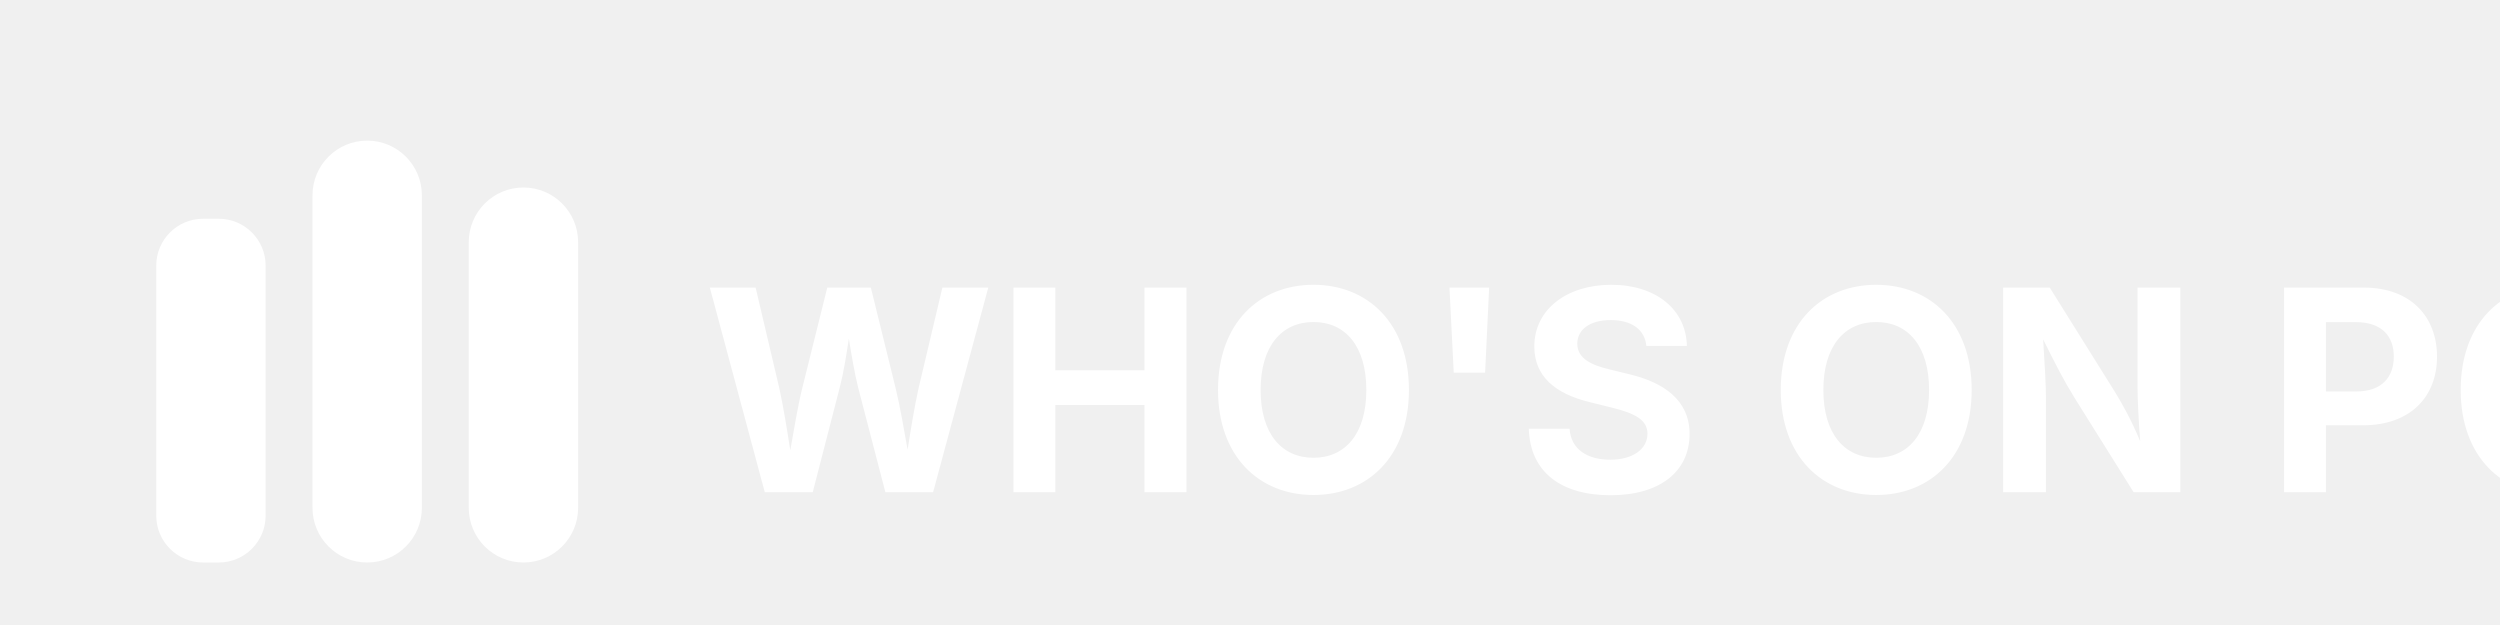
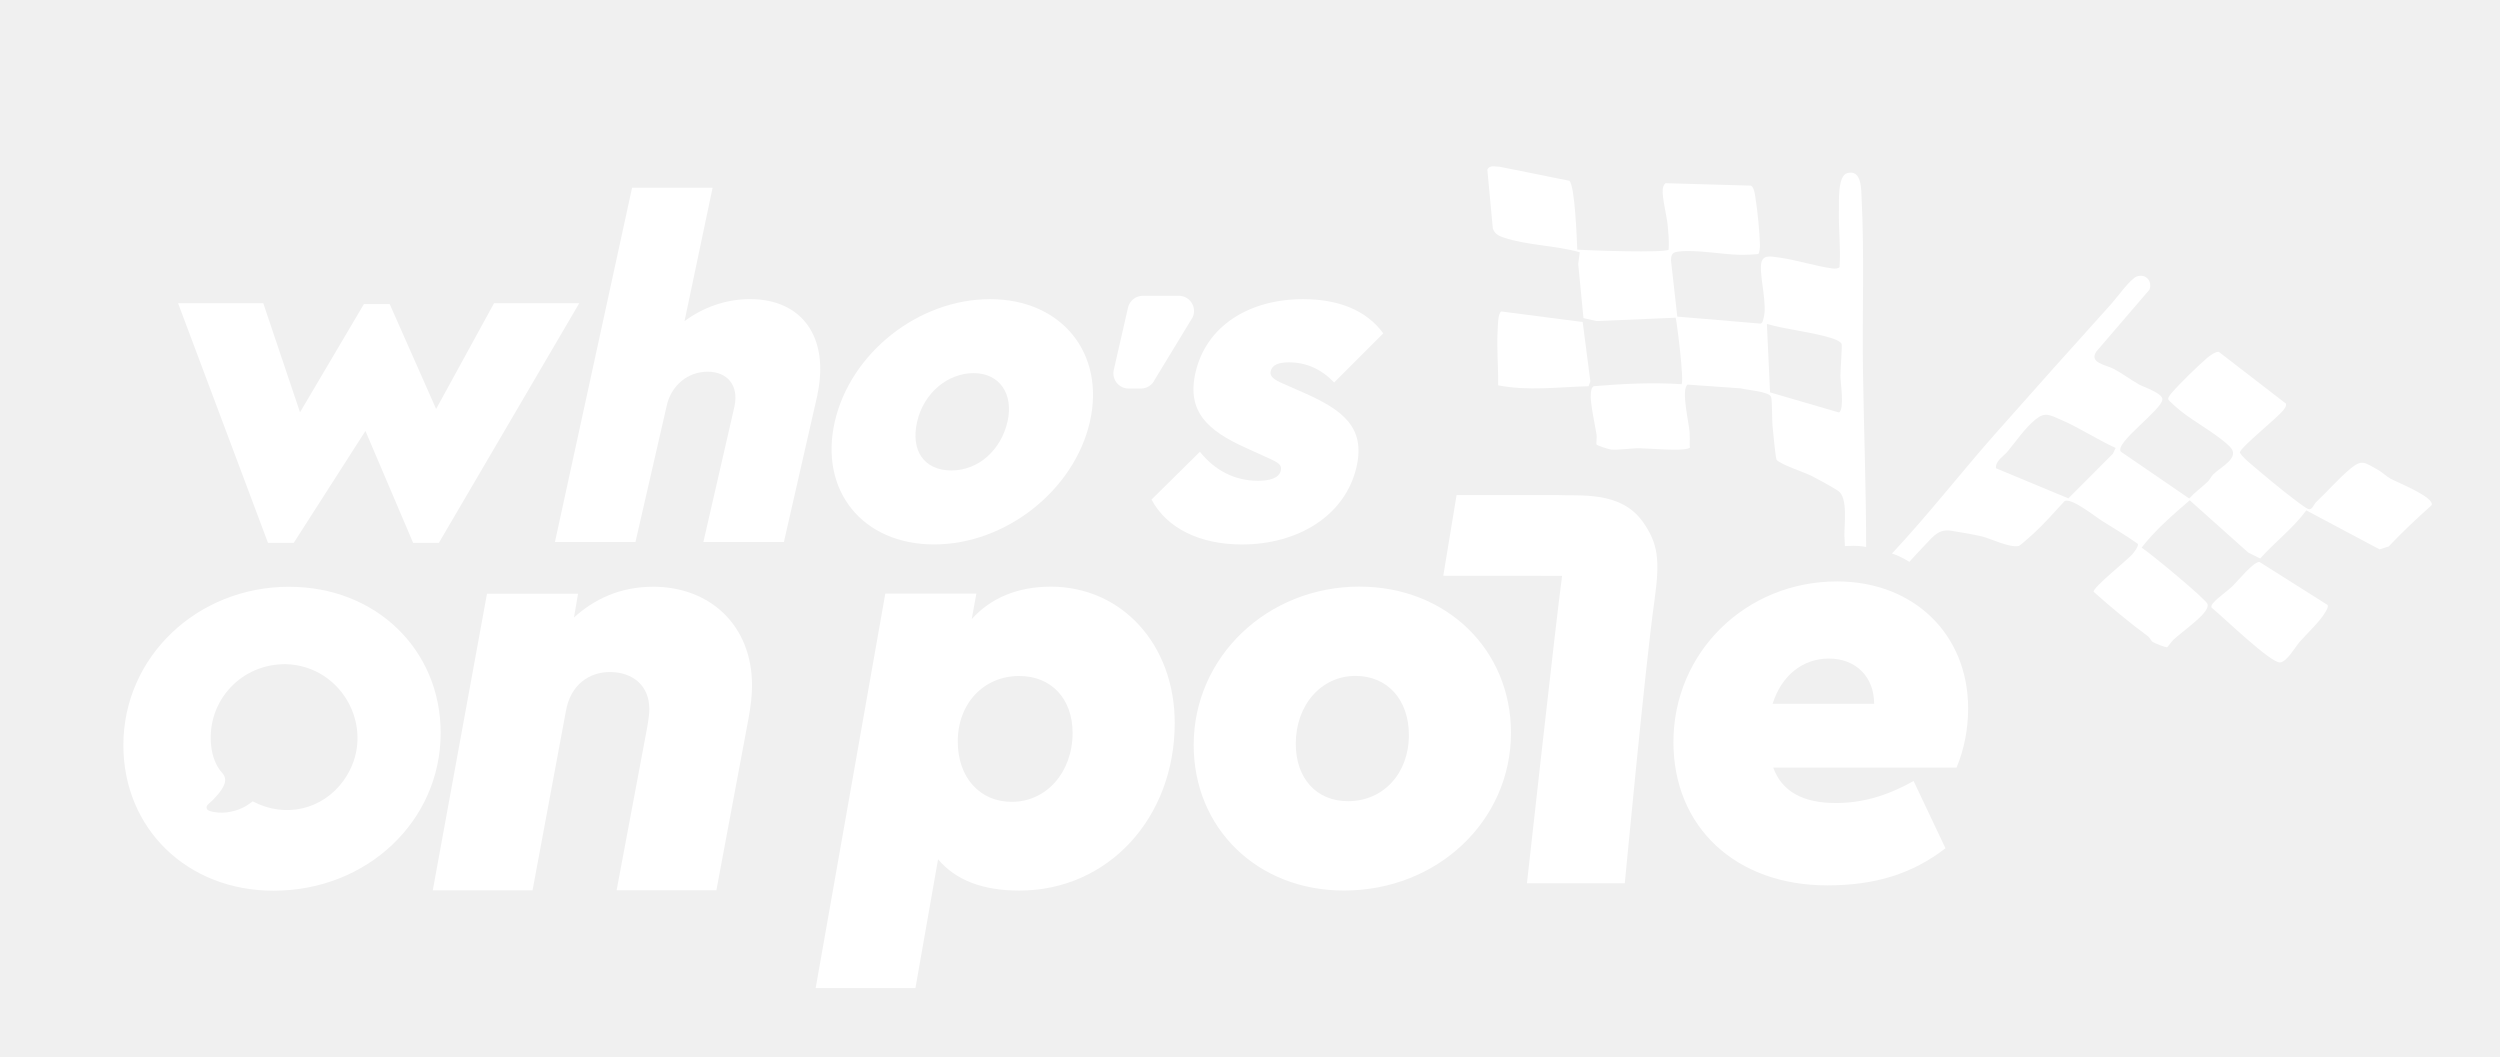
- <svg xmlns="http://www.w3.org/2000/svg" viewBox="0 0 320 80" role="img" aria-label="Who's on Pole logo white">
+ <svg xmlns="http://www.w3.org/2000/svg" id="_x31_080_x__x_1080_px_Logo_Set_1" version="1.1" viewBox="0 0 614.4 259.64">
  <defs>
    <style>
-       .text { fill: #ffffff; font-family: 'Inter', 'Helvetica Neue', Arial, sans-serif; font-weight: 700; font-size: 36px; }
-       .accent { fill: #ffffff; }
+       .st0 {
+         fill: #fff;
+       }
    </style>
  </defs>
-   <rect width="320" height="80" fill="none" />
-   <g transform="translate(20,18)">
-     <rect class="accent" x="0" y="10" width="14" height="44" rx="6" />
-     <rect class="accent" x="20" y="0" width="14" height="54" rx="7" />
-     <rect class="accent" x="40" y="6" width="14" height="48" rx="7" />
-     <text class="text" x="70" y="45">WHO'S ON POLE</text>
+   <g id="Text3" data-name="Text">
+     <path class="st0" d="M160.45,144.2c-8.13,0-14.54,3.14-19.39,7.56l1-5.84h-22.38l-13.32,72.88h24.52l8.18-43.95c1.14-6.7,5.85-9.69,10.83-9.69,5.56,0,9.69,3.28,9.69,9.12,0,1-.14,2.28-.57,4.7l-7.47,39.81h24.52l7.9-42.24c.57-3.14.86-5.7.86-8.13,0-14.54-10.12-24.23-24.38-24.23Z" />
+     <path class="st0" d="M258.2,144.18c-7.98,0-14.68,2.71-19.39,7.98l1.14-6.27h-22.38l-17.11,96.93h24.52l5.56-31.65c4.28,5.13,10.98,7.7,19.96,7.7,21.81,0,38.2-17.82,38.2-41.2,0-19.24-12.97-33.5-30.51-33.5ZM248.64,197.06c-7.84,0-13.26-5.99-13.26-14.82,0-9.41,6.42-16.11,15.11-16.11,7.84,0,13.11,5.56,13.11,13.97,0,9.69-6.41,16.96-14.97,16.96Z" />
+     <path class="st0" d="M334.13,144.16c-22.66,0-40.77,17.25-40.77,38.92,0,20.53,15.68,35.78,36.92,35.78,22.95,0,41.06-17.11,41.06-38.77,0-20.53-15.97-35.92-37.21-35.92ZM331.28,196.9c-7.7,0-12.83-5.56-12.83-14.11,0-9.55,6.27-16.68,14.68-16.68,7.84,0,13.12,5.84,13.12,14.54,0,9.41-6.27,16.25-14.97,16.25Z" />
+     <path class="st0" d="M451.46,142.89c-22.38,0-40.2,17.39-40.2,39.49,0,20.95,15.4,35.21,37.78,35.21,11.83,0,20.95-2.85,29.08-9.12l-7.84-16.54c-6.56,3.71-12.69,5.42-19.1,5.42-8.13,0-13.26-2.85-15.39-8.7h45.05c1.85-4.42,2.85-9.41,2.85-14.54,0-18.25-13.4-31.22-32.22-31.22ZM435.64,172.97c2.14-6.84,7.27-11.12,13.83-11.12s11.12,4.42,11.12,11.12h-24.95Z" />
+     <path class="st0" d="M399.32,217.07h-24.06c.07-.46,7.14-64.61,8.64-75.55l-29.2-.02,3.27-19.84h24.43c5.76.31,15.98-1.18,21.47,6.76,3.57,5.18,4.16,9.02,2.72,19.23-2.31,16.43-7.21,68.94-7.28,69.41ZM379.61,145.82h0Z" />
+     <path class="st0" d="M71.09,144.2c-22.66,0-40.77,17.25-40.77,38.92,0,20.53,15.68,35.78,36.92,35.78,22.95,0,41.06-17.11,41.06-38.77,0-20.53-15.97-35.92-37.21-35.92ZM84.46,191.8c-5.2,7.23-14.42,9.34-22.35,5.14-.52.34-1,.75-1.53,1.07-2.27,1.37-5.34,2.05-7.95,1.56-.57-.11-1.7-.27-1.84-.93-.1-.47.09-.7.4-1.01.32-.32.73-.63,1.05-.96,3.95-4,3.43-5.57,2.2-6.92-.73-.8-2.02-2.77-2.46-5.8-1.57-10.81,6.5-20.33,17.36-20.71l.79-.02c14.4.3,22.85,16.72,14.32,28.58Z" />
+     <g id="YyFA8I.tif">
+       <g>
+         <path class="st0" d="M453.3,131.9c.02.71.06,1.48.1,2.3,1.48-.06,2.97-.13,4.47.1.25.04.5.09.75.13,0-14.28-.55-28.7-.77-43-.22-14.05.37-28.69-.34-42.66-.11-2.12.09-7.18-3.5-6.23-2.42.64-2.03,6.88-2.08,9.07-.11,4.66.48,9.35.16,14.01-.23.41-1.22.43-1.65.37-4.14-.55-8.98-2.11-13.26-2.71-2.29-.32-4.26-.79-4.41,2.02-.18,3.57,1.62,9.74.62,12.97-.14.45-.19,1.14-.73,1.26l-20.45-1.72-1.55-13.84c.06-1.82.57-2.01,2.21-2.18,4.05-.44,10.33.73,14.62.83.68.02,4.54-.03,4.73-.28.24-.71.32-1.54.3-2.28-.06-2.93-.59-8.24-1.06-11.17-.14-.91-.33-2.89-1.16-3.27l-20.98-.6c-.5.42-.64.99-.69,1.61-.17,1.93.98,6.36,1.2,8.59.19,1.95.4,4.22.26,6.12-.68.87-19.92.22-22.46,0-.1-2.47-.58-15.92-1.97-16.92l-17.04-3.43c-1.14-.01-2.53-.52-3.09.71l1.34,14.39c.36,1.3,1.42,1.88,2.66,2.29,5.98,1.98,12.69,1.9,18.71,3.62l-.38,2.85,1.29,13.33,3.21.72,19.46-.82c.42,1.94,2.12,15.87,1.42,16.34-7.2-.48-14.42-.1-21.58.49-.65.5-.62,1.19-.7,1.9-.23,2.05,1.05,7.67,1.42,10.06.09.58-.13,2.23-.02,2.37.24.3,2.96,1.17,3.58,1.24,1.55.19,5.19-.35,6.95-.32,2.61.05,9.99.74,11.99.06.71-.24.36-.34.38-.78.03-.97.03-2.2-.02-3.16-.12-2.22-2.18-10.57-.5-11.76l13.04.92c1.48.42,6.96.75,7.48,2.1.29.77.22,5.71.35,7.08.11,1.14.75,8.02,1,8.36.83,1.14,6.87,3.1,8.6,3.98,1.64.83,5.05,2.69,6.51,3.66,2.52,1.67,1.48,8.41,1.56,11.26ZM451.98,101.38l-16.97-4.95-.78-16.81c4.93,1.39,10.93,1.96,15.72,3.43.76.23,2.32.77,2.65,1.47.17.36-.31,6.59-.3,7.85.02,1.74,1.03,8.1-.32,9Z" />
+         <path class="st0" d="M587.62,117.72c-1.06-.57-2.09-1.63-3.28-2.29-3.27-1.81-3.87-2.62-6.79-.18-2.69,2.24-5.72,5.68-8.35,8.16-.65.62-.94,2.09-1.98,1.67-.52-.21-2.22-1.46-2.8-1.9-3.63-2.72-7.97-6.34-11.43-9.31-.84-.72-1.99-1.71-2.52-2.65.06-1.27,9.27-8.53,10.73-10.48.36-.48.73-.9.59-1.55l-16.48-12.71c-.7-.17-2.27.95-2.87,1.47-2.13,1.82-6.76,6.32-8.55,8.41-.4.47-1.02,1.12-1.04,1.74,0,.33,2.88,2.75,3.44,3.18,3.35,2.62,8.93,5.65,11.75,8.53,2.59,2.64-2.13,4.84-4.1,6.76-.55.54-.83,1.29-1.38,1.82-1.45,1.38-3.18,2.62-4.54,4.12l-16.81-11.52c-1.57-2.16,10.16-10.3,10.22-12.86.03-1.53-4.72-3.04-5.82-3.68-2.09-1.2-3.99-2.65-6.18-3.81-1.85-.98-6.1-1.43-4.24-4.24l13.06-15.21c.76-2.03-.82-3.98-3.05-3.27-1.59.51-4.95,5.23-6.29,6.72-9.57,10.6-19.16,21.35-28.55,31.96-8.32,9.41-16.72,20.2-25.39,29.43.21.08.44.14.65.22,1.29.5,2.49,1.12,3.62,1.83,1.45-1.6,2.87-3.12,4.11-4.42,1.83-1.91,3.16-3.71,6.2-3.22,1.99.32,5.57.92,7.44,1.37,2.38.57,6.89,2.9,9.21,2.35.22-.05,2.93-2.45,3.44-2.92,2.72-2.49,5.25-5.37,7.74-8.08,1.66-.93,7.53,3.79,9.04,4.74,2.99,1.89,6.04,3.67,8.94,5.73.38.48-.98,2.22-1.34,2.62-1.21,1.37-9.71,8.16-9.5,9.18,4.29,3.82,8.73,7.54,13.39,10.96.48.35.69,1.08,1.14,1.37.52.35,3.15,1.39,3.54,1.3.16-.03,1.13-1.45,1.54-1.83,1.86-1.71,6.52-5.09,7.7-6.83.43-.63.82-1.06.71-1.9-.14-1.04-14.11-12.58-16.22-13.92,3.35-4.32,7.68-8.07,11.83-11.63l14.37,12.84,2.95,1.47c3.62-4.07,8.17-7.5,11.32-11.83l18.01,9.58,2.25-.71c3.29-3.49,6.91-6.89,10.56-10.16.71-1.94-8.34-5.55-9.99-6.44ZM519.23,111.55l-10.91,10.93-17.81-7.41c-.06-1.93,1.87-2.89,2.9-4.14,2.12-2.57,4.23-5.72,6.87-7.87,2.33-1.89,3.51-1.06,6.17.08,4.38,1.87,9.09,4.95,13.5,6.95l-.72,1.46Z" />
+         <path class="st0" d="M368.19,94.71c.06-4.51-.4-9.15-.12-13.65.07-1.13.02-3.91.88-4.52l20.01,2.6,1.89,14.6-.44,1.18c-7.4.19-14.87,1.22-22.22-.22Z" />
+         <path class="st0" d="M555.3,138.11l16.75,10.58c.17.59-.25,1.17-.52,1.66-1.25,2.28-4.65,5.43-6.43,7.47-1.01,1.16-3.04,4.8-4.73,4.98-2.29.24-14.37-11.5-16.86-13.48-.17-.5.15-.82.44-1.17.94-1.15,3.62-3.02,4.79-4.17s5.12-6.01,6.56-5.87Z" />
+       </g>
+     </g>
+     <path class="st0" d="M142.36,74.51l-34.5,58.9h-6.33l-11.72-27.5-17.62,27.5h-6.33l-22.1-58.9h20.94l9.03,26.81,15.71-26.6h6.33l11.41,25.79,14.24-26h20.94Z" />
+     <path class="st0" d="M200.91,96.98l-8.26,36.23h-19.79l7.65-33.35c1.09-5.18-1.77-8.51-6.61-8.51s-8.99,3.34-10.08,8.51l-7.65,33.35h-19.79l18.96-87.08h19.79l-6.9,32.79c4.5-3.34,10.11-5.41,16.09-5.41,12.77,0,19.55,9.32,16.57,23.47Z" />
+     <path class="st0" d="M205.15,103.66c3.86-16.91,20.56-30.14,38.17-30.14s28.36,13.35,24.53,30.14-20.68,30.14-38.28,30.14-28.27-13.23-24.42-30.14ZM247.6,103.66c1.57-6.9-1.99-11.96-8.32-11.96s-12.26,4.83-13.89,11.96c-1.63,7.13,1.76,11.96,8.43,11.96s12.2-5.06,13.77-11.96Z" />
+     <path class="st0" d="M280.86,72.69h8.84c2.72,0,4.53,2.8,3.41,5.28l-9.31,15.32c-.6,1.34-1.94,2.2-3.41,2.2h-3.02c-2.4,0-4.18-2.23-3.65-4.57l3.5-15.32c.39-1.7,1.9-2.91,3.65-2.91Z" />
+     <path class="st0" d="M283.01,122.76l11.88-11.73c3.67,4.6,8.61,7.13,14.25,7.13,2.76,0,5.19-.58,5.64-2.53.31-1.38-.7-1.96-2.68-2.88l-5.84-2.65c-9.5-4.26-14.64-8.97-12.46-18.52,2.62-11.5,13.21-18.06,26.44-18.06,8.4,0,15.42,2.53,19.71,8.4l-12.07,12.08c-3.06-3.22-6.81-4.95-11.07-4.95-2.53,0-4.16.58-4.53,2.19-.29,1.27.79,2.07,3.2,3.11l5.23,2.3c9.29,4.14,14.88,8.4,12.68,18.06-2.76,12.08-14.48,19.1-28.17,19.1-10.24,0-18.44-3.91-22.22-11.04Z" />
  </g>
</svg>
